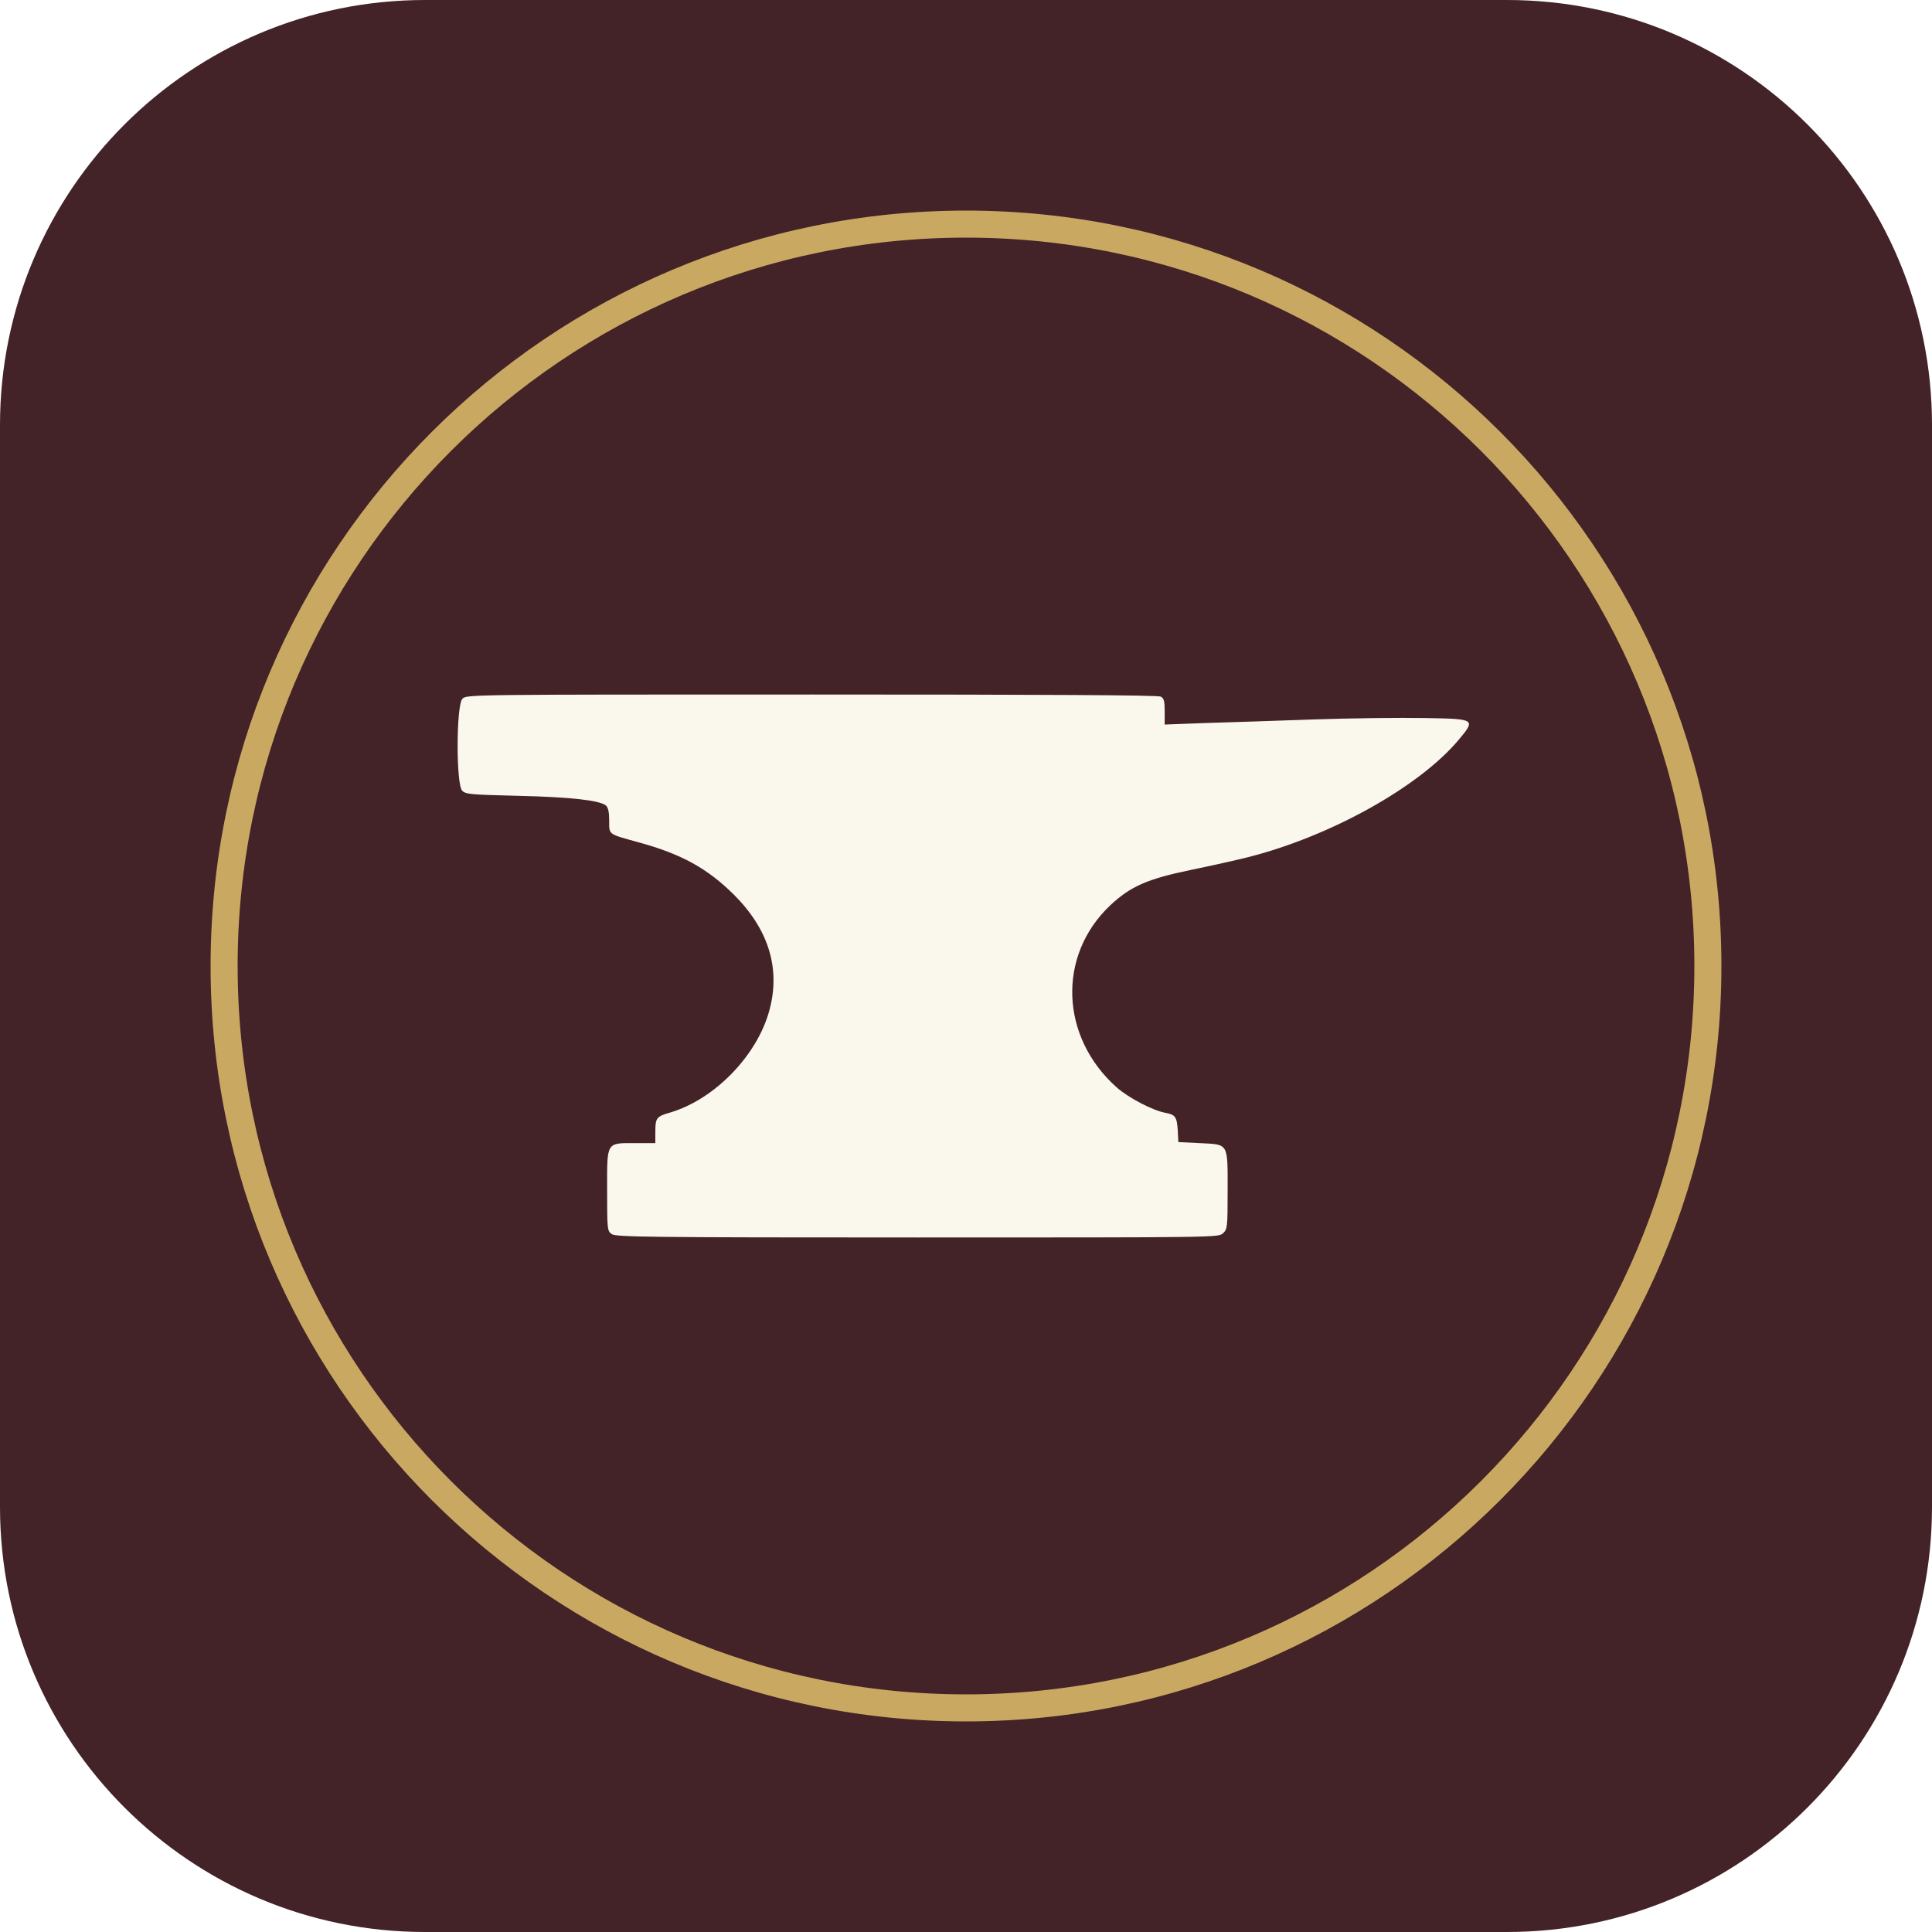
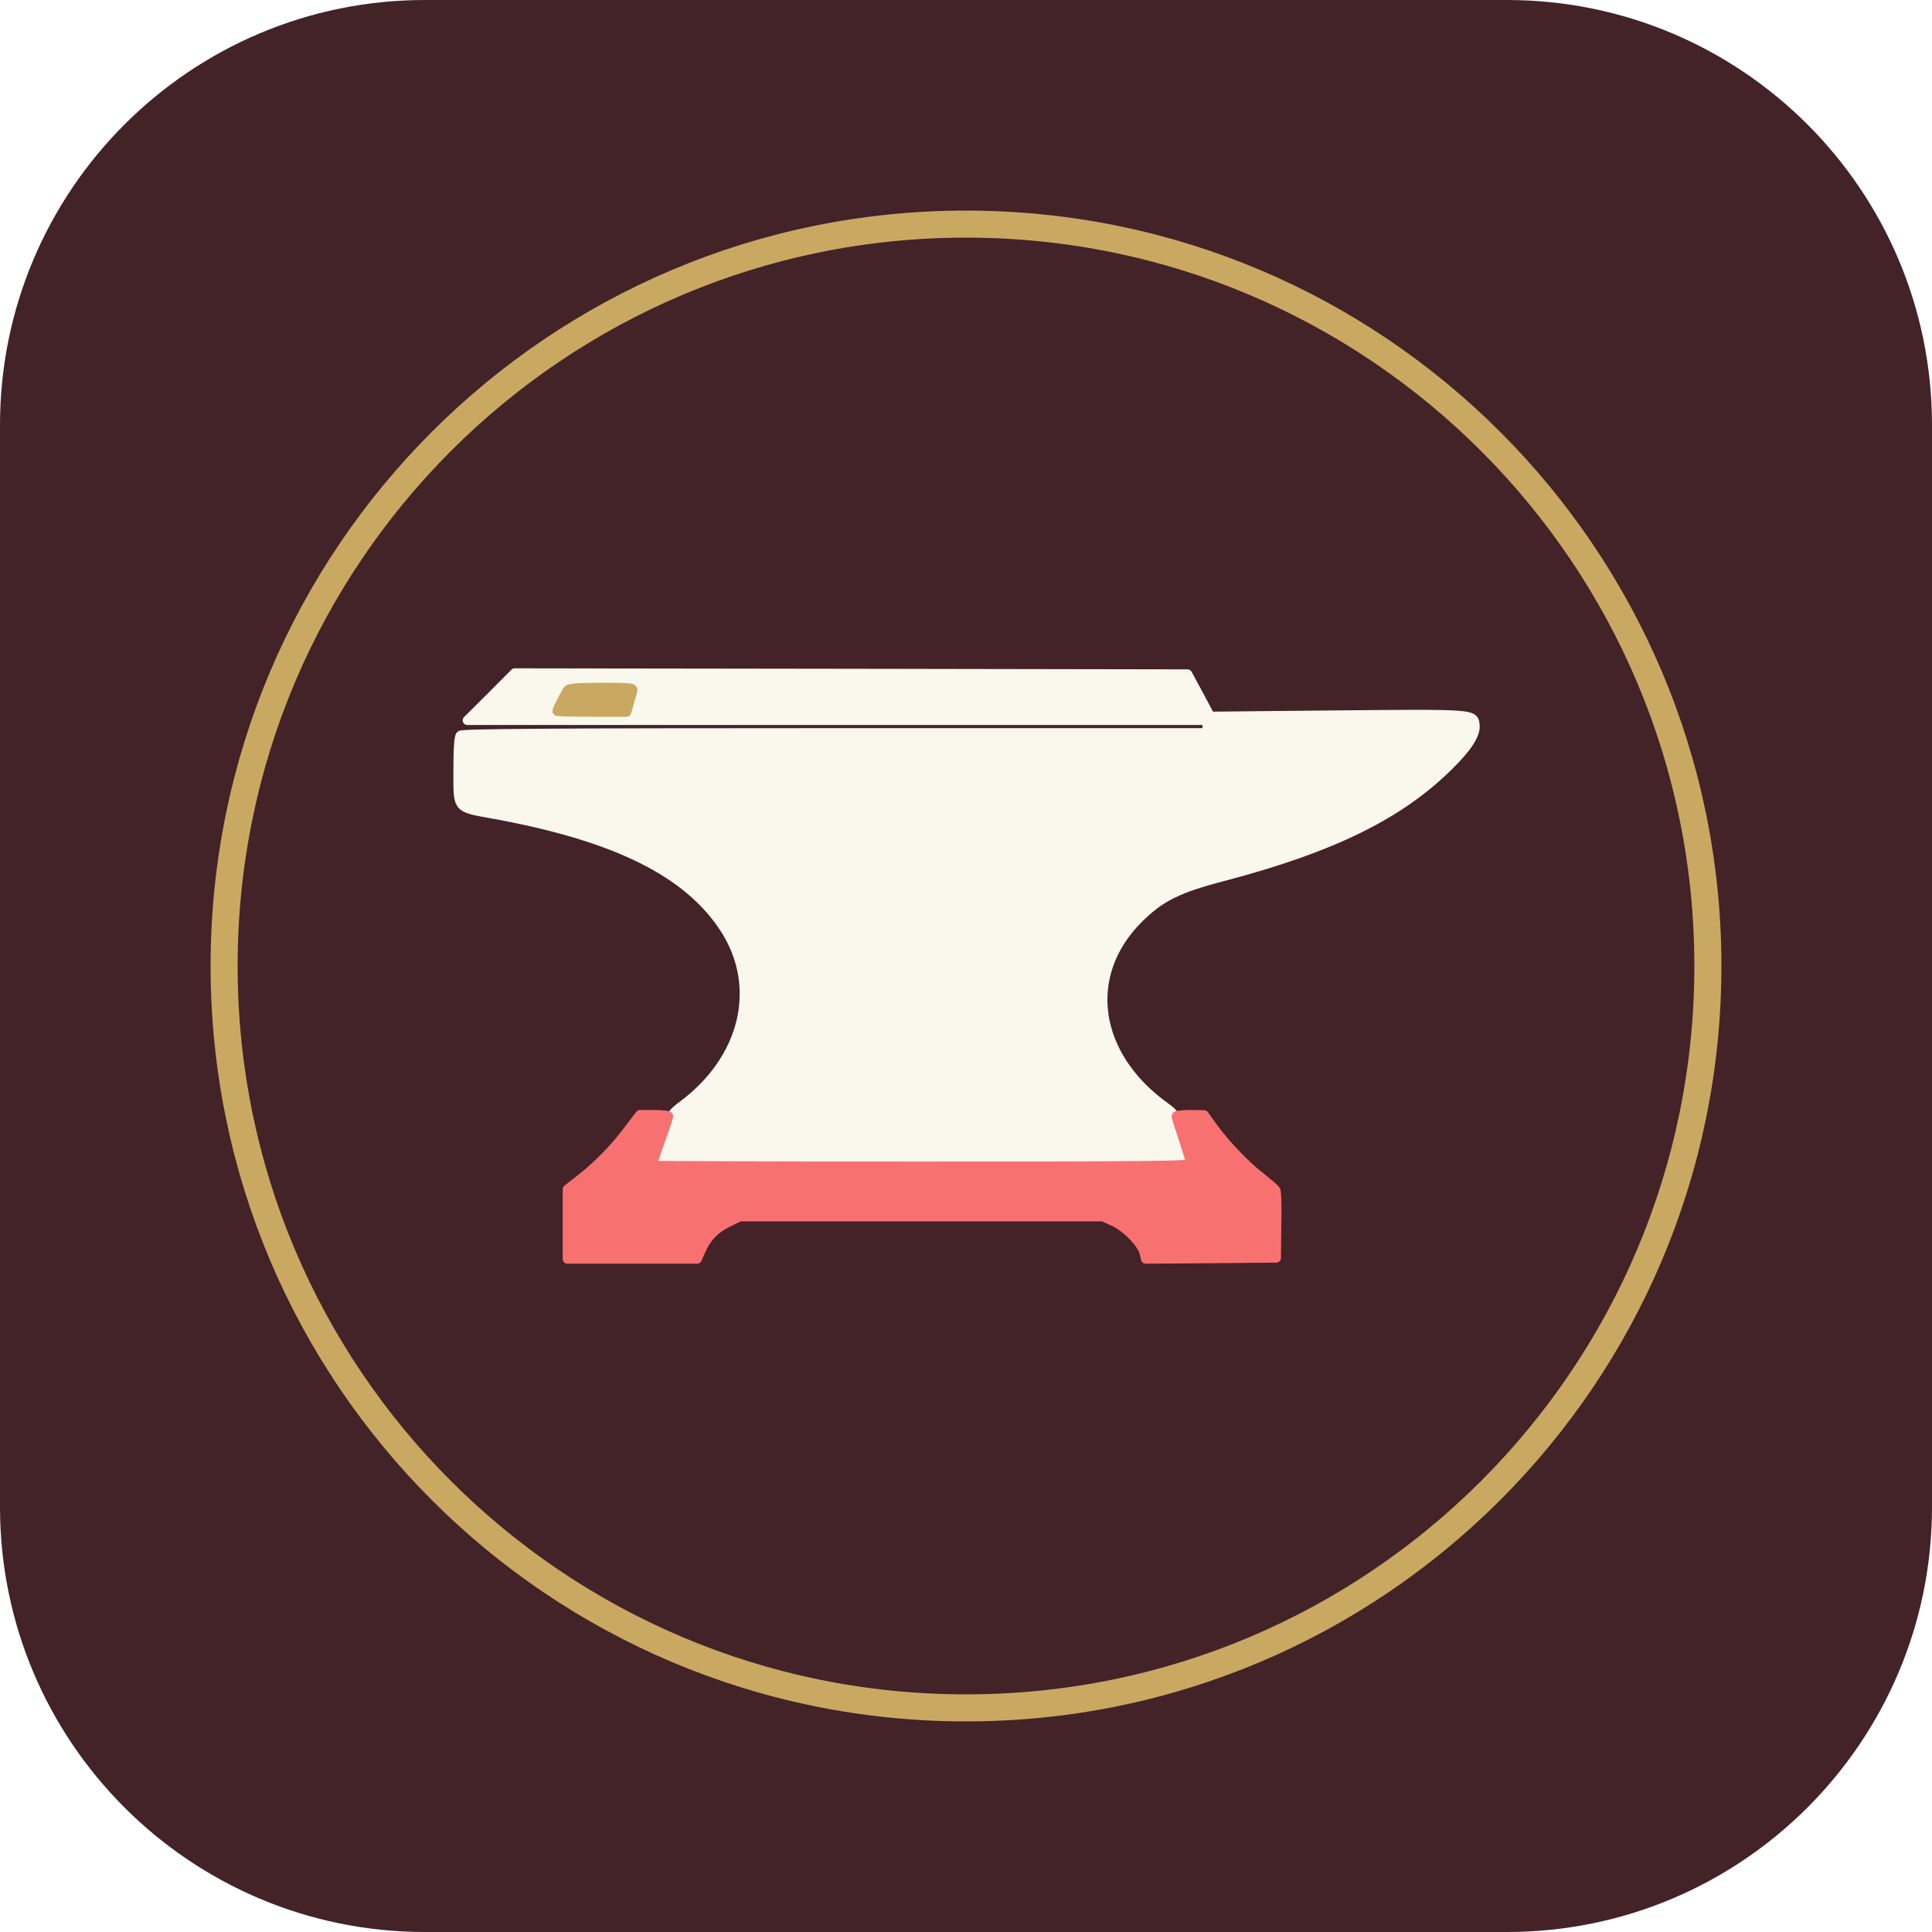
<svg xmlns="http://www.w3.org/2000/svg" viewBox="0 0 100 100">
  <rect width="100" height="100" rx="22" fill="#432228" />
  <circle cx="50" cy="50" r="38.4" fill="none" stroke="#C9A962" stroke-width="1.4" />
-   <path fill="#FAF7ED" transform="translate(20 20) scale(0.6)" d="M6.56,26.94 C6.02,27.48 6.00,34.34 6.54,34.88 C6.85,35.19 7.30,35.22 11.37,35.32 C15.87,35.42 18.39,35.71 18.93,36.15 C19.13,36.33 19.22,36.71 19.22,37.45 C19.22,38.70 19.08,38.59 21.75,39.33 C25.46,40.34 27.70,41.59 29.98,43.85 C32.96,46.82 34.01,50.20 33.05,53.78 C32.02,57.69 28.33,61.50 24.48,62.64 C23.29,62.98 23.20,63.11 23.20,64.32 L23.20,65.28 L21.52,65.28 C18.93,65.28 19.04,65.10 19.04,69.35 C19.04,72.77 19.06,72.86 19.44,73.13 C19.80,73.38 22.60,73.42 45.80,73.42 C71.70,73.42 71.77,73.42 72.17,73.06 C72.55,72.70 72.57,72.55 72.57,69.39 C72.57,65.21 72.68,65.41 70.18,65.28 L68.32,65.19 L68.27,64.20 C68.19,63.02 68.07,62.82 67.18,62.66 C66.11,62.46 64.05,61.39 63.02,60.49 C58.12,56.15 57.85,49.11 62.44,44.77 C64.21,43.11 65.68,42.48 69.46,41.70 C71.20,41.34 73.40,40.85 74.38,40.60 C81.49,38.79 89.10,34.54 92.50,30.49 C94.00,28.70 93.96,28.68 89.57,28.61 C87.53,28.57 83.22,28.62 79.98,28.73 C76.75,28.84 72.53,28.99 70.63,29.04 L67.14,29.17 L67.14,28.06 C67.14,27.16 67.09,26.92 66.80,26.76 C66.57,26.63 56.85,26.58 36.69,26.58 C7.16,26.58 6.92,26.58 6.56,26.94 Z" />
+   <g transform="translate(20 20) scale(0.6)" stroke-width="0.8" stroke-linejoin="round">
+     <path fill="#FAF7ED" stroke="#FAF7ED" d="M9.03,26.77 L6.98,28.81 L38.90,28.81 L70.80,28.81 L70.80,29.35 L70.80,29.88 L38.70,29.88 C13.98,29.88 6.55,29.94 6.39,30.10 C6.25,30.24 6.18,31.16 6.18,33.09 C6.18,36.52 6.00,36.31 9.31,36.91 C19.76,38.82 25.97,41.88 29.14,46.72 C32.44,51.76 30.94,58.05 25.49,62.07 C24.39,62.87 24.09,63.48 23.02,66.86 L22.90,67.27 L46.13,67.27 C64.14,67.27 69.38,67.22 69.38,67.06 C69.38,66.93 69.08,65.93 68.72,64.81 C68.08,62.87 68.01,62.76 67.21,62.18 C60.99,57.73 60.01,50.75 64.91,45.89 C66.78,44.04 68.29,43.29 72.26,42.26 C81.50,39.83 87.31,37.00 91.56,32.82 C93.27,31.15 94.00,30.01 93.91,29.21 C93.80,28.24 93.93,28.24 82.02,28.35 L71.07,28.46 L70.09,26.62 L69.11,24.81 L40.09,24.76 L11.07,24.72 L9.03,26.77 Z M21.24,26.27 C21.20,26.45 21.06,26.93 20.94,27.34 L20.72,28.10 L17.71,28.10 C16.08,28.10 14.72,28.07 14.72,28.01 C14.72,27.87 15.45,26.45 15.65,26.18 C15.79,26.02 16.59,25.97 18.59,25.97 C21.11,25.97 21.33,25.98 21.24,26.27 Z" />
+     <path fill="#f87171" stroke="#f87171" d="M20.90,64.10 C19.71,65.70 18.25,67.20 16.75,68.37 L15.61,69.26 L15.61,72.27 L15.61,75.28 L21.22,75.28 L26.81,75.28 L27.15,74.51 C27.65,73.39 28.34,72.68 29.46,72.13 L30.48,71.63 L46.15,71.63 L61.81,71.63 L62.76,72.06 C63.82,72.54 65.19,73.94 65.37,74.75 L65.50,75.28 L71.12,75.24 L76.77,75.19 L76.80,72.34 C76.84,70.78 76.80,69.41 76.71,69.32 C76.64,69.21 76.05,68.71 75.40,68.19 C74.03,67.13 72.28,65.27 71.25,63.83 L70.54,62.84 L69.34,62.82 C68.67,62.82 68.13,62.89 68.13,62.96 C68.13,63.03 68.42,63.94 68.76,64.95 C69.09,65.97 69.38,66.91 69.38,67.04 C69.38,67.23 65.12,67.27 46.15,67.27 C33.36,67.27 22.91,67.23 22.91,67.20 C22.91,67.16 23.23,66.22 23.62,65.11 C24.02,64.01 24.34,63.03 24.34,62.96 C24.34,62.89 23.79,62.82 23.11,62.82 L21.88,62.82 L20.90,64.10 Z" />
+     <path fill="#C9A962" stroke="#C9A962" d="M15.65,26.18 C15.45,26.45 14.72,27.87 14.72,28.01 C14.72,28.07 16.08,28.10 17.71,28.10 L20.72,28.10 L20.94,27.34 C21.06,26.93 21.20,26.45 21.24,26.27 C21.33,25.98 21.11,25.97 18.59,25.97 C16.59,25.97 15.79,26.02 15.65,26.18 Z" />
+   </g>
</svg>
